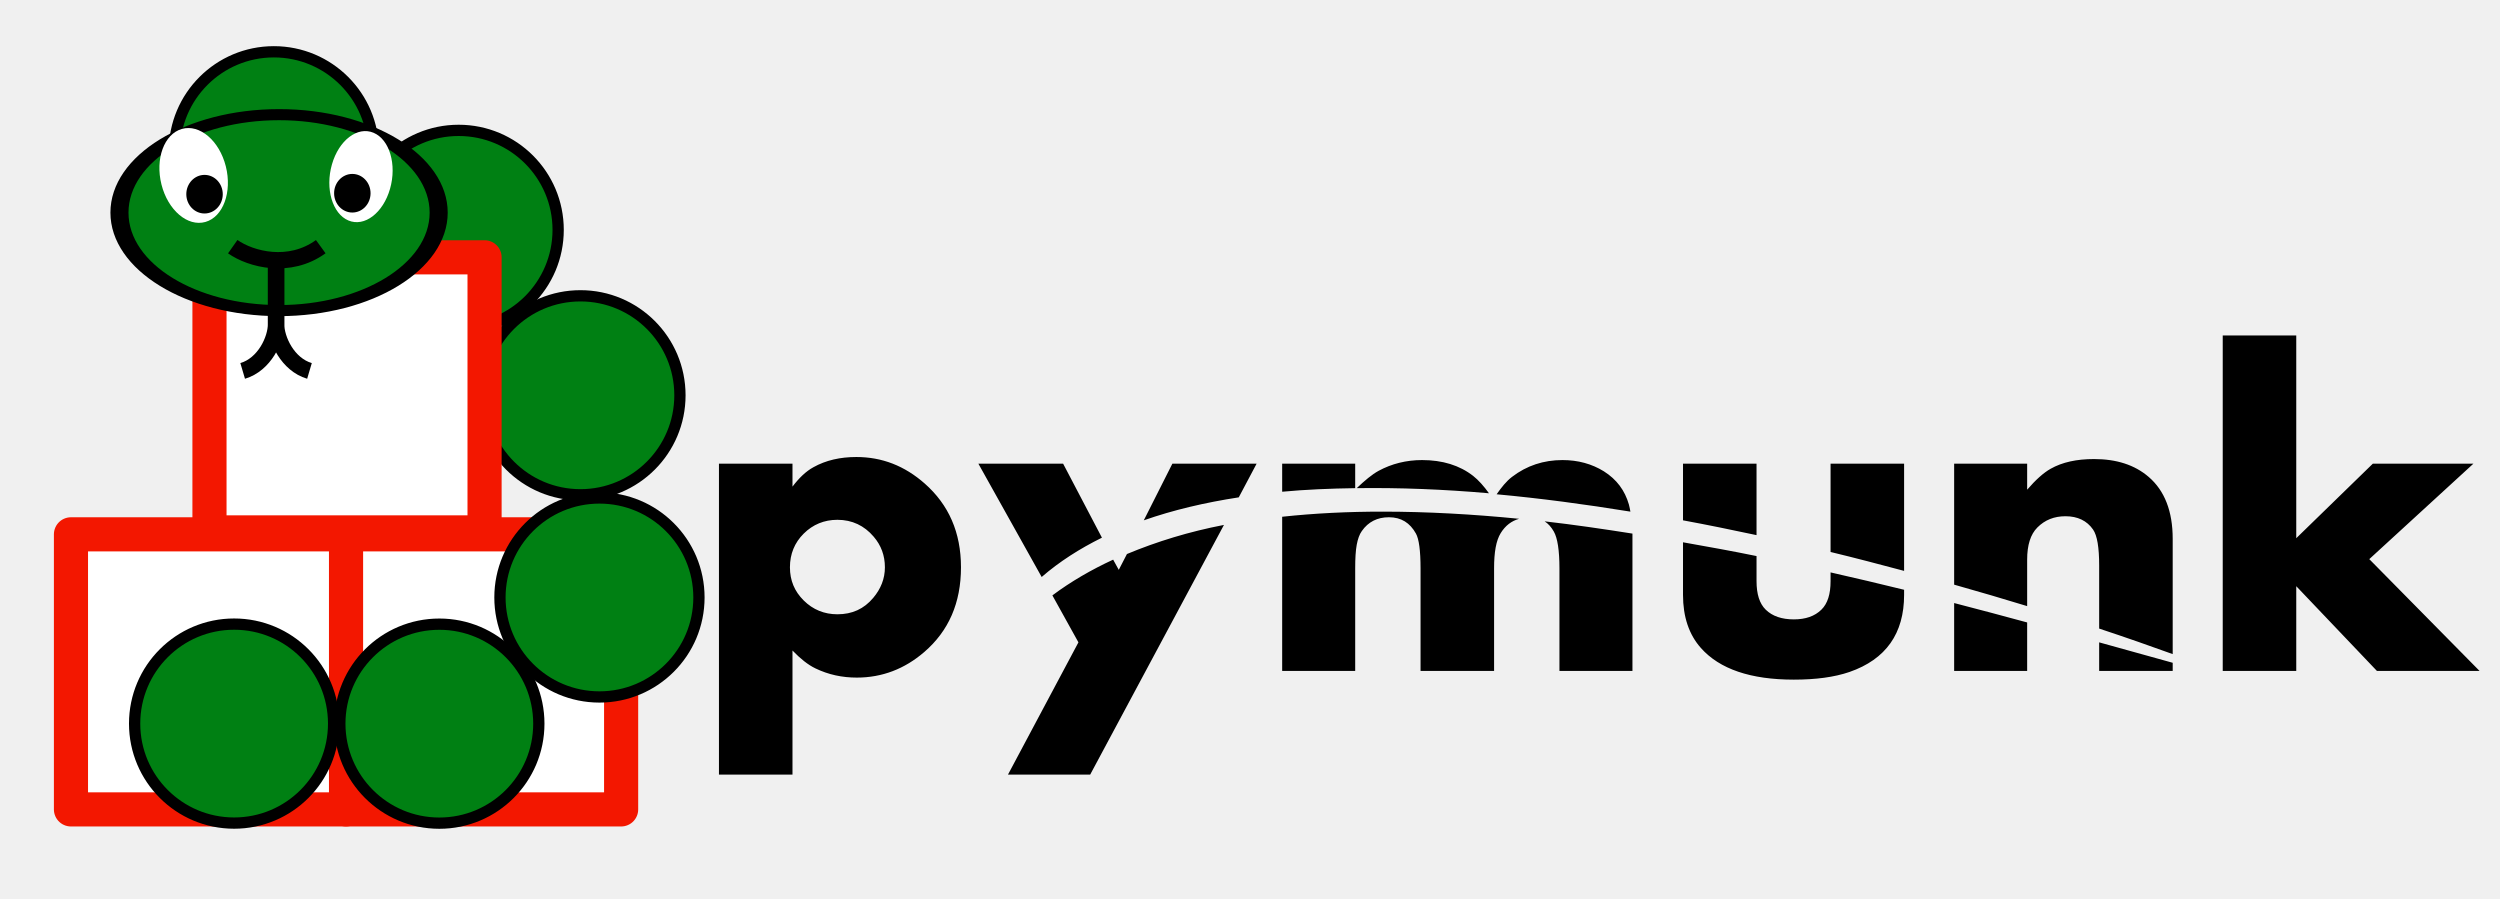
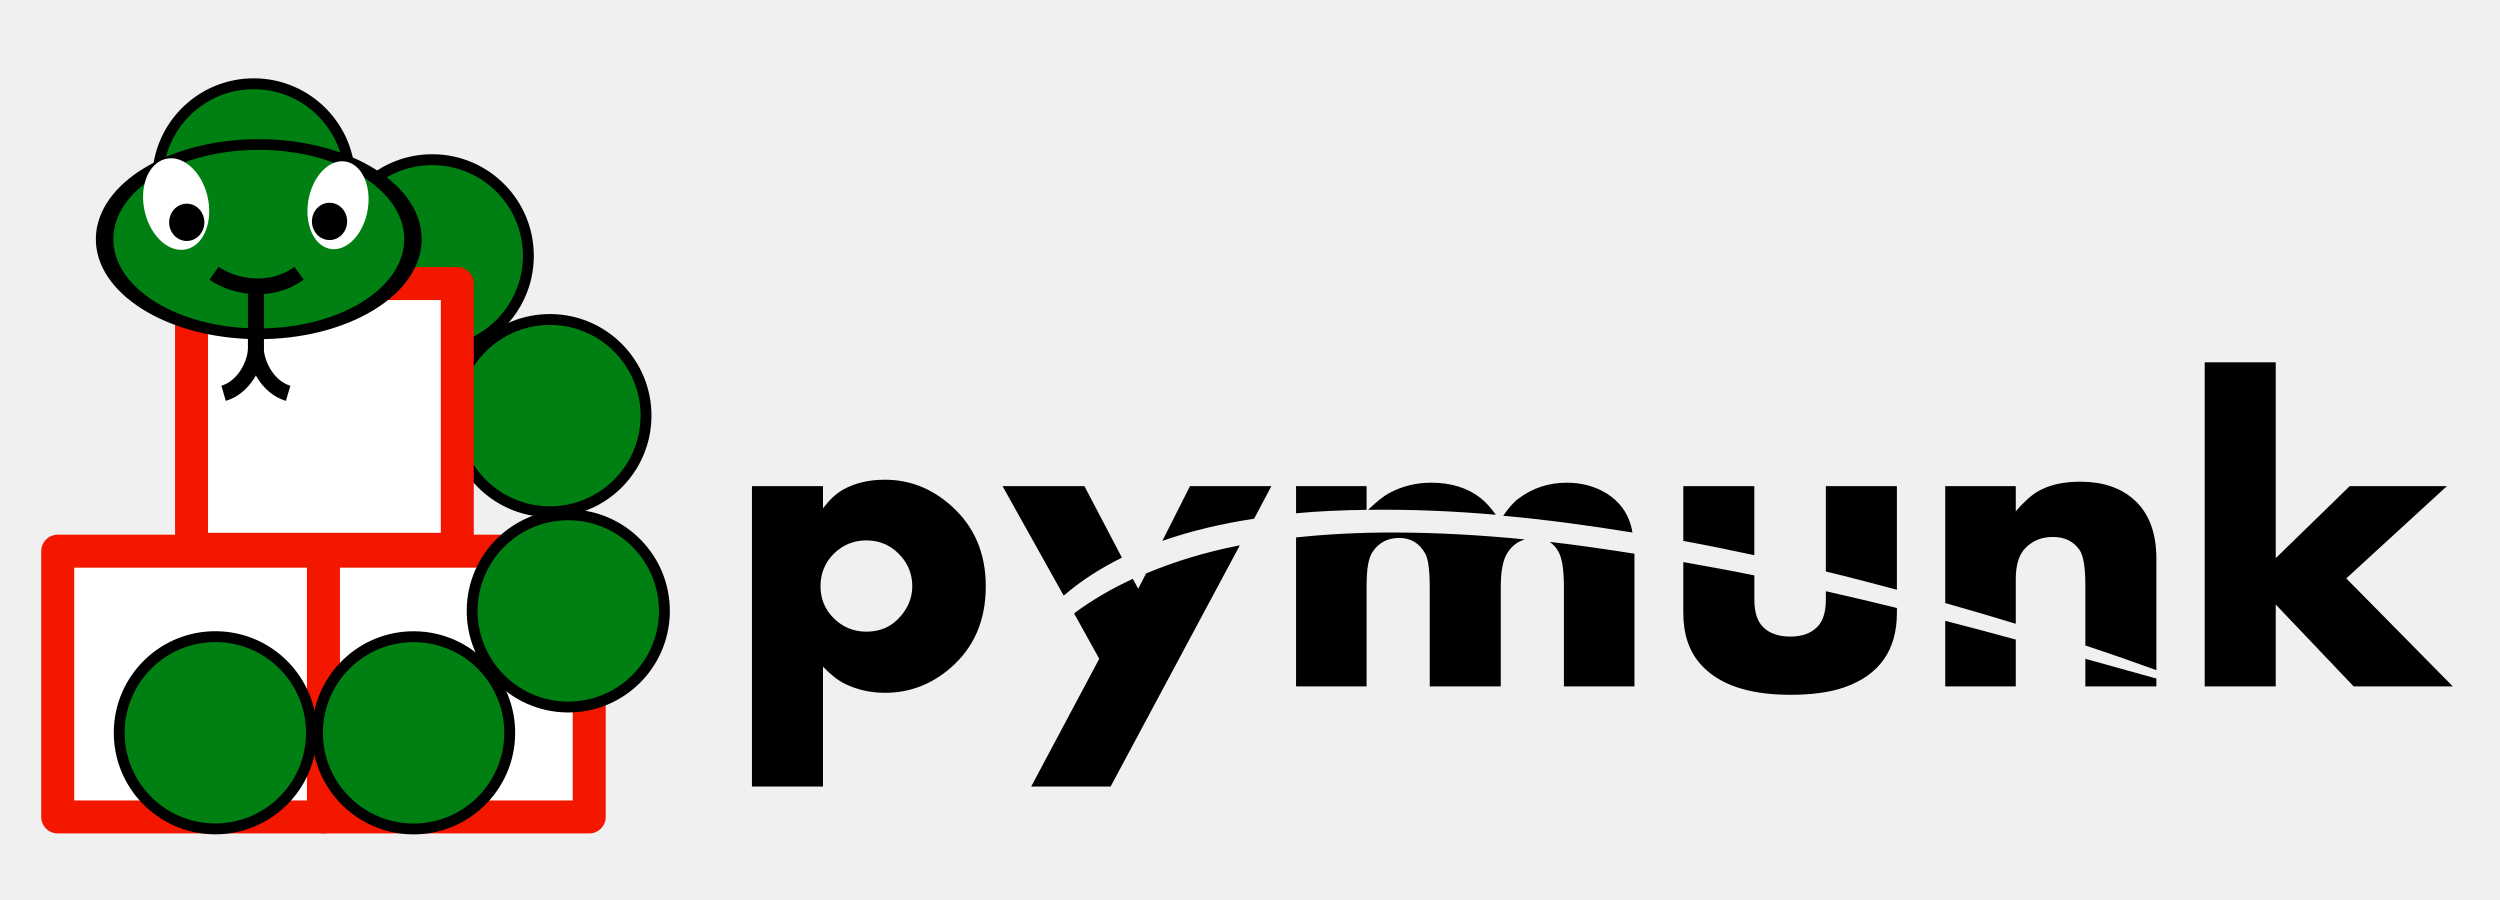
- <svg xmlns="http://www.w3.org/2000/svg" width="153" height="55" id="svg2" version="1.0">
+ <svg xmlns="http://www.w3.org/2000/svg" width="200" height="72" id="svg2" version="1.0">
  <defs id="defs4">
    </defs>
-   <g id="layer1">
-     <path style="fill:#008013;fill-opacity:1;stroke:#000000;stroke-width:16.5;stroke-linecap:round;stroke-linejoin:round;stroke-miterlimit:4;stroke-dasharray:none;stroke-opacity:1" id="path3335" d="M 1842.845,585.695 A 145.714,145.714 0 1 1 1842.845,585.649" transform="matrix(4.1788704e-2,0,0,4.1788704e-2,-35.39795,-0.281823)" />
-     <path style="fill:#008013;fill-opacity:1;stroke:#000000;stroke-width:16.5;stroke-linecap:round;stroke-linejoin:round;stroke-miterlimit:4;stroke-dasharray:none;stroke-opacity:1" id="path3339" d="M 1842.845,585.695 A 145.714,145.714 0 1 1 1842.845,585.649" transform="matrix(4.1788704e-2,0,0,4.1788704e-2,-54.16102,-15.21557)" />
-     <path transform="matrix(4.1788704e-2,0,0,4.1788704e-2,-42.85116,-10.40658)" d="M 1842.845,585.695 A 145.714,145.714 0 1 1 1842.845,585.649" id="path3337" style="fill:#008013;fill-opacity:1;stroke:#000000;stroke-width:16.5;stroke-linecap:round;stroke-linejoin:round;stroke-miterlimit:4;stroke-dasharray:none;stroke-opacity:1" />
-     <rect style="fill:#ffffff;fill-opacity:1;stroke:#f31700;stroke-width:2.089;stroke-linecap:round;stroke-linejoin:round;stroke-miterlimit:4;stroke-dasharray:none;stroke-opacity:1" id="rect3329" width="16.835" height="16.835" x="4.343" y="32.701" ry="0" />
-     <rect style="fill:#ffffff;fill-opacity:1;stroke:#f31700;stroke-width:2.089;stroke-linecap:round;stroke-linejoin:round;stroke-miterlimit:4;stroke-dasharray:none;stroke-opacity:1" id="rect3333" width="16.835" height="16.835" x="12.82" y="15.747" ry="0" />
-     <rect ry="0" y="32.701" x="21.178" height="16.835" width="16.835" id="rect3331" style="fill:#ffffff;fill-opacity:1;stroke:#f31700;stroke-width:2.089;stroke-linecap:round;stroke-linejoin:round;stroke-miterlimit:4;stroke-dasharray:none;stroke-opacity:1" />
-     <path style="fill:#008013;fill-opacity:1;stroke:#000000;stroke-width:16.5;stroke-linecap:round;stroke-linejoin:round;stroke-miterlimit:4;stroke-dasharray:none;stroke-opacity:1" id="path3343" d="M 1842.845,585.695 A 145.714,145.714 0 1 1 1842.845,585.649" transform="matrix(4.1788704e-2,0,0,4.1788704e-2,-34.23453,12.09061)" />
-     <path transform="matrix(4.1788704e-2,0,0,4.1788704e-2,-44.03363,19.81362)" d="M 1842.845,585.695 A 145.714,145.714 0 1 1 1842.845,585.649" id="path3362" style="fill:#008013;fill-opacity:1;stroke:#000000;stroke-width:16.5;stroke-linecap:round;stroke-linejoin:round;stroke-miterlimit:4;stroke-dasharray:none;stroke-opacity:1" />
-     <path style="fill:#008013;fill-opacity:1;stroke:#000000;stroke-width:16.5;stroke-linecap:round;stroke-linejoin:round;stroke-miterlimit:4;stroke-dasharray:none;stroke-opacity:1" id="path3364" d="M 1842.845,585.695 A 145.714,145.714 0 1 1 1842.845,585.649" transform="matrix(4.1788704e-2,0,0,4.1788704e-2,-56.59262,19.80989)" />
-     <path style="fill:#008013;fill-opacity:1;stroke:#000000;stroke-width:16.5;stroke-linecap:round;stroke-linejoin:round;stroke-miterlimit:4;stroke-dasharray:none;stroke-opacity:1" id="path3368" d="M 1842.845,585.695 A 145.714,145.714 0 1 1 1842.845,585.649" transform="matrix(6.7035175e-2,0,0,4.1146047e-2,-96.68873,-11.08526)" />
-     <path transform="matrix(5.7425161e-2,-1.6243557e-2,1.9339541e-2,7.6647479e-2,-45.73005,18.69717)" d="M 1002.854,101.419 A 34.286,37.143 0 1 1 1002.854,101.407" id="path3370" style="fill:#ffffff;fill-opacity:1;stroke:none;stroke-width:16.5;stroke-linecap:round;stroke-linejoin:round;stroke-miterlimit:4;stroke-dasharray:none;stroke-opacity:1" />
-     <path style="fill:#ffffff;fill-opacity:1;stroke:none;stroke-width:16.5;stroke-linecap:round;stroke-linejoin:round;stroke-miterlimit:4;stroke-dasharray:none;stroke-opacity:1" id="path3382" d="M 1002.854,101.419 A 34.286,37.143 0 1 1 1002.854,101.407" transform="matrix(5.186064e-2,2.1762994e-2,-2.0674501e-2,7.2283867e-2,-26.04174,-17.60002)" />
-     <path style="fill:#000000;fill-opacity:1;stroke:none;stroke-width:50;stroke-linecap:round;stroke-linejoin:round;stroke-miterlimit:4;stroke-dasharray:none;stroke-opacity:1" id="path3388" d="M 1197.66,156.657 A 24.307,25.412 0 1 1 1197.66,156.649" transform="matrix(4.5891699e-2,0,0,4.648385e-2,-32.28427,4.543769)" />
-     <path style="fill:none;fill-rule:evenodd;stroke:#000000;stroke-width:1px;stroke-linecap:butt;stroke-linejoin:miter;stroke-opacity:1" d="M 14.244,15.096 C 15.356,15.878 17.709,16.489 19.63,15.096" id="path3392" />
-     <path style="font-size:40px;font-style:normal;font-weight:bold;line-height:125%;fill:#000000;fill-opacity:1;stroke:none;stroke-width:1px;stroke-linecap:butt;stroke-linejoin:miter;stroke-opacity:1;font-family:Bitstream Vera Sans" d="M 136.031 20.531 L 136.031 41.062 L 140.531 41.062 L 140.531 35.875 L 145.469 41.062 L 151.75 41.062 L 145 34.219 L 151.375 28.375 L 145.219 28.375 L 140.531 32.938 L 140.531 20.531 L 136.031 20.531 z M 52.406 27.969 C 51.431 27.969 50.547 28.165 49.781 28.594 C 49.316 28.849 48.901 29.253 48.5 29.781 L 48.5 28.375 L 44 28.375 L 44 47.406 L 48.5 47.406 L 48.5 39.812 C 48.983 40.314 49.451 40.688 49.906 40.906 C 50.699 41.289 51.535 41.469 52.438 41.469 C 53.987 41.469 55.368 40.936 56.562 39.906 C 58.066 38.612 58.812 36.888 58.812 34.719 C 58.812 32.586 58.061 30.888 56.594 29.594 C 55.363 28.509 53.983 27.969 52.406 27.969 z M 128.156 28.094 C 127.09 28.094 126.211 28.286 125.5 28.688 C 125.062 28.934 124.582 29.367 124.062 29.969 L 124.062 28.375 L 119.594 28.375 L 119.594 35.781 C 121.141 36.218 122.64 36.658 124.062 37.094 L 124.062 34.25 C 124.062 33.357 124.268 32.701 124.688 32.281 C 125.152 31.816 125.723 31.594 126.406 31.594 C 127.154 31.594 127.72 31.868 128.094 32.406 C 128.349 32.771 128.469 33.504 128.469 34.625 L 128.469 38.469 C 130.15 39.025 131.621 39.544 132.969 40.031 L 132.969 32.969 C 132.969 31.292 132.475 30.026 131.5 29.188 C 130.643 28.449 129.523 28.094 128.156 28.094 z M 87.031 28.156 C 86.056 28.156 85.168 28.384 84.375 28.812 C 83.961 29.037 83.526 29.407 83.031 29.875 C 85.647 29.84 88.35 29.945 91.125 30.188 C 90.817 29.759 90.487 29.384 90.156 29.125 C 89.327 28.478 88.28 28.156 87.031 28.156 z M 95.625 28.156 C 94.467 28.156 93.434 28.495 92.531 29.188 C 92.186 29.452 91.886 29.831 91.594 30.25 C 94.296 30.499 97.038 30.867 99.781 31.312 C 99.754 31.167 99.724 31.005 99.688 30.875 C 99.441 30.018 98.949 29.345 98.156 28.844 C 97.418 28.388 96.573 28.156 95.625 28.156 z M 59.875 28.375 L 63.75 35.312 C 64.836 34.37 66.072 33.583 67.438 32.906 L 65.062 28.375 L 59.875 28.375 z M 71.75 28.375 L 70 31.844 C 71.789 31.215 73.739 30.757 75.812 30.438 L 76.906 28.375 L 71.75 28.375 z M 78.469 28.375 L 78.469 30.094 C 79.914 29.958 81.408 29.898 82.938 29.875 L 82.938 28.375 L 78.469 28.375 z M 103 28.375 L 103 31.844 C 104.516 32.125 106.007 32.43 107.5 32.75 L 107.5 28.375 L 103 28.375 z M 112.031 28.375 L 112.031 33.781 C 113.572 34.153 115.058 34.546 116.531 34.938 L 116.531 28.375 L 112.031 28.375 z M 84.656 31.312 C 82.523 31.31 80.461 31.411 78.469 31.625 L 78.469 41.062 L 82.938 41.062 L 82.938 34.781 C 82.937 34.171 82.967 33.695 83.031 33.344 C 83.095 32.993 83.198 32.701 83.344 32.5 C 83.736 31.935 84.298 31.656 85 31.656 C 85.757 31.656 86.292 32 86.656 32.656 C 86.839 32.984 86.937 33.688 86.938 34.781 L 86.938 41.062 L 91.438 41.062 L 91.438 34.781 C 91.437 33.797 91.561 33.081 91.844 32.625 C 92.13 32.163 92.506 31.882 92.969 31.75 C 90.14 31.469 87.353 31.315 84.656 31.312 z M 51.25 31.812 C 52.152 31.813 52.895 32.169 53.469 32.844 C 53.924 33.372 54.156 33.999 54.156 34.719 C 54.156 35.421 53.902 36.047 53.438 36.594 C 52.872 37.268 52.152 37.594 51.25 37.594 C 50.448 37.594 49.753 37.311 49.188 36.75 C 48.622 36.189 48.344 35.521 48.344 34.719 C 48.344 33.908 48.627 33.212 49.188 32.656 C 49.748 32.1 50.439 31.813 51.25 31.812 z M 94.531 31.906 C 94.759 32.053 94.938 32.258 95.094 32.531 C 95.322 32.932 95.437 33.688 95.438 34.781 L 95.438 41.062 L 99.906 41.062 L 99.906 32.812 C 99.906 32.756 99.907 32.712 99.906 32.656 C 98.114 32.374 96.313 32.109 94.531 31.906 z M 74.906 32.125 C 72.78 32.536 70.805 33.14 68.969 33.906 L 68.469 34.875 L 68.125 34.25 C 66.793 34.866 65.534 35.592 64.406 36.438 L 66 39.312 L 61.688 47.406 L 66.719 47.406 L 74.906 32.125 z M 103 33.188 L 103 36.406 C 103 37.746 103.365 38.836 104.094 39.656 C 105.242 40.951 107.147 41.594 109.781 41.594 C 111.121 41.594 112.258 41.444 113.188 41.125 C 115.421 40.35 116.531 38.767 116.531 36.406 L 116.531 36.094 C 115.052 35.725 113.568 35.384 112.031 35.031 L 112.031 35.562 C 112.031 36.355 111.852 36.939 111.469 37.312 C 111.059 37.714 110.501 37.906 109.781 37.906 C 109.052 37.906 108.473 37.714 108.062 37.312 C 107.68 36.939 107.5 36.355 107.5 35.562 L 107.5 34.031 C 106.008 33.723 104.511 33.458 103 33.188 z M 119.594 36.906 L 119.594 41.062 L 124.062 41.062 L 124.062 38.094 C 122.597 37.693 121.168 37.316 119.594 36.906 z M 128.469 39.312 L 128.469 41.062 L 132.969 41.062 L 132.969 40.562 C 131.626 40.187 130.038 39.754 128.469 39.312 z " id="text2431" />
-     <path style="fill:none;fill-rule:evenodd;stroke:#000000;stroke-width:1px;stroke-linecap:butt;stroke-linejoin:miter;stroke-opacity:1" d="M 16.892,16.055 C 16.892,18.367 16.892,17.442 16.892,19.841 C 16.892,20.782 16.184,22.306 14.851,22.7" id="path2413" />
-     <path id="path2417" d="M 16.899,16.055 C 16.899,18.367 16.899,17.442 16.899,19.841 C 16.899,20.782 17.607,22.306 18.94,22.7" style="fill:none;fill-rule:evenodd;stroke:#000000;stroke-width:1px;stroke-linecap:butt;stroke-linejoin:miter;stroke-opacity:1" />
-     <path transform="matrix(4.5891699e-2,0,0,4.648385e-2,-41.32971,4.602379)" d="M 1197.66,156.657 A 24.307,25.412 0 1 1 1197.66,156.649" id="path2419" style="fill:#000000;fill-opacity:1;stroke:none;stroke-width:50;stroke-linecap:round;stroke-linejoin:round;stroke-miterlimit:4;stroke-dasharray:none;stroke-opacity:1" />
+   <g id="layer1" transform="translate(0,17)">
+     <path style="fill:#008013;fill-opacity:1;stroke:#000000;stroke-width:16.5;stroke-linecap:round;stroke-linejoin:round;stroke-miterlimit:4;stroke-opacity:1;stroke-dasharray:none" id="path3335" d="m 1842.845,585.695 a 145.714,145.714 0 1 1 6e-4,-0.046" transform="matrix(0.05277191,0,0,0.05277191,-45.56842,-14.5577)" />
+     <path style="fill:#008013;fill-opacity:1;stroke:#000000;stroke-width:16.5;stroke-linecap:round;stroke-linejoin:round;stroke-miterlimit:4;stroke-opacity:1;stroke-dasharray:none" id="path3339" d="m 1842.845,585.695 a 145.714,145.714 0 1 1 6e-4,-0.046" transform="matrix(0.05277191,0,0,0.05277191,-69.26295,-33.41644)" />
+     <path transform="matrix(0.05277191,0,0,0.05277191,-54.98054,-27.34352)" d="m 1842.845,585.695 a 145.714,145.714 0 1 1 6e-4,-0.046" id="path3337" style="fill:#008013;fill-opacity:1;stroke:#000000;stroke-width:16.5;stroke-linecap:round;stroke-linejoin:round;stroke-miterlimit:4;stroke-opacity:1;stroke-dasharray:none" />
+     <rect style="fill:#ffffff;fill-opacity:1;stroke:#f31700;stroke-width:2.639;stroke-linecap:round;stroke-linejoin:round;stroke-miterlimit:4;stroke-opacity:1;stroke-dasharray:none" id="rect3329" width="21.26" height="21.26" x="4.618" y="27.094" ry="0" />
+     <rect style="fill:#ffffff;fill-opacity:1;stroke:#f31700;stroke-width:2.639;stroke-linecap:round;stroke-linejoin:round;stroke-miterlimit:4;stroke-opacity:1;stroke-dasharray:none" id="rect3333" width="21.26" height="21.26" x="15.323" y="5.684" ry="0" />
+     <rect ry="0" y="27.094" x="25.877" height="21.26" width="21.26" id="rect3331" style="fill:#ffffff;fill-opacity:1;stroke:#f31700;stroke-width:2.639;stroke-linecap:round;stroke-linejoin:round;stroke-miterlimit:4;stroke-opacity:1;stroke-dasharray:none" />
+     <path style="fill:#008013;fill-opacity:1;stroke:#000000;stroke-width:16.5;stroke-linecap:round;stroke-linejoin:round;stroke-miterlimit:4;stroke-opacity:1;stroke-dasharray:none" id="path3343" d="m 1842.845,585.695 a 145.714,145.714 0 1 1 6e-4,-0.046" transform="matrix(0.05277191,0,0,0.05277191,-44.09922,1.066551)" />
+     <path transform="matrix(0.05277191,0,0,0.05277191,-56.47379,10.81937)" d="m 1842.845,585.695 a 145.714,145.714 0 1 1 6e-4,-0.046" id="path3362" style="fill:#008013;fill-opacity:1;stroke:#000000;stroke-width:16.5;stroke-linecap:round;stroke-linejoin:round;stroke-miterlimit:4;stroke-opacity:1;stroke-dasharray:none" />
+     <path style="fill:#008013;fill-opacity:1;stroke:#000000;stroke-width:16.5;stroke-linecap:round;stroke-linejoin:round;stroke-miterlimit:4;stroke-opacity:1;stroke-dasharray:none" id="path3364" d="m 1842.845,585.695 a 145.714,145.714 0 1 1 6e-4,-0.046" transform="matrix(0.05277191,0,0,0.05277191,-72.33364,10.81466)" />
+     <path style="fill:#008013;fill-opacity:1;stroke:#000000;stroke-width:16.5;stroke-linecap:round;stroke-linejoin:round;stroke-miterlimit:4;stroke-opacity:1;stroke-dasharray:none" id="path3368" d="m 1842.845,585.695 a 145.714,145.714 0 1 1 6e-4,-0.046" transform="matrix(0.08465385,0,0,0.05196035,-122.9681,-28.20057)" />
+     <path transform="matrix(0.07251807,-0.02051282,0.02442251,0.09679253,-58.61608,9.40949)" d="m 1002.854,101.419 a 34.286,37.143 0 1 1 10e-5,-0.012" id="path3370" style="fill:#ffffff;fill-opacity:1;stroke:none" />
+     <path style="fill:#ffffff;fill-opacity:1;stroke:none" id="path3382" d="m 1002.854,101.419 a 34.286,37.143 0 1 1 10e-5,-0.012" transform="matrix(0.06549103,0.0274829,-0.02610833,0.09128204,-33.75314,-36.42759)" />
+     <path style="fill:#000000;fill-opacity:1;stroke:none" id="path3388" d="m 1197.66,156.657 a 24.307,25.412 0 1 1 10e-5,-0.008" transform="matrix(0.0579533,0,0,0.05870107,-41.63638,-8.463811)" />
+     <path style="fill:none;stroke:#000000;stroke-width:1.263px;stroke-linecap:butt;stroke-linejoin:miter;stroke-opacity:1" d="m 17.121,4.861 c 1.404,0.988 4.375,1.76 6.802,0" id="path3392" />
+     <path style="font-size:40px;font-style:normal;font-weight:bold;line-height:125%;fill:#000000;fill-opacity:1;stroke:none;font-family:Bitstream Vera Sans" d="m 176.376,11.986 0,25.927 5.683,0 0,-6.551 6.235,6.551 7.932,0 -8.524,-8.642 8.051,-7.38 -7.774,0 -5.92,5.762 0,-15.667 -5.683,0 z M 70.772,21.378 c -1.232,1.6e-5 -2.348,0.248 -3.315,0.789 -0.587,0.322 -1.112,0.832 -1.618,1.5 l 0,-1.776 -5.683,0 0,24.033 5.683,0 0,-9.59 c 0.61,0.633 1.2,1.105 1.776,1.381 1.001,0.483 2.057,0.71 3.197,0.71 1.957,0 3.701,-0.673 5.209,-1.973 1.899,-1.634 2.841,-3.811 2.841,-6.551 -2e-5,-2.693 -0.949,-4.838 -2.802,-6.472 -1.554,-1.37 -3.297,-2.052 -5.288,-2.052 z m 95.659,0.158 c -1.347,1.8e-5 -2.457,0.243 -3.354,0.75 -0.552,0.311 -1.159,0.858 -1.815,1.618 l 0,-2.013 -5.643,0 0,9.353 c 1.954,0.552 3.846,1.108 5.643,1.657 l 0,-3.591 c -2e-5,-1.128 0.26,-1.957 0.789,-2.486 0.587,-0.587 1.307,-0.868 2.171,-0.868 0.944,1.2e-5 1.659,0.347 2.131,1.026 0.322,0.46 0.474,1.386 0.474,2.802 l 0,4.854 c 2.123,0.702 3.981,1.357 5.683,1.973 l 0,-8.919 c 0,-2.118 -0.623,-3.716 -1.855,-4.775 -1.082,-0.932 -2.496,-1.381 -4.223,-1.381 z m -51.934,0.079 c -1.232,1.8e-5 -2.353,0.288 -3.354,0.829 -0.522,0.283 -1.072,0.75 -1.697,1.342 3.304,-0.044 6.717,0.089 10.221,0.395 -0.389,-0.542 -0.806,-1.015 -1.223,-1.342 -1.047,-0.817 -2.369,-1.223 -3.946,-1.223 z m 10.852,0 c -1.462,1.8e-5 -2.767,0.428 -3.907,1.302 -0.436,0.334 -0.815,0.813 -1.184,1.342 3.412,0.314 6.876,0.779 10.339,1.342 -0.035,-0.184 -0.072,-0.388 -0.118,-0.552 -0.311,-1.082 -0.932,-1.932 -1.934,-2.565 -0.932,-0.575 -2,-0.868 -3.197,-0.868 z m -45.146,0.276 4.893,8.761 c 1.371,-1.191 2.933,-2.184 4.657,-3.039 l -2.999,-5.722 -6.551,0 z m 14.996,0 -2.21,4.38 c 2.259,-0.794 4.722,-1.373 7.34,-1.776 l 1.381,-2.605 -6.511,0 z m 8.485,0 0,2.17 c 1.825,-0.171 3.711,-0.248 5.643,-0.276 l 0,-1.894 -5.643,0 z m 30.979,0 0,4.38 c 1.915,0.355 3.798,0.74 5.683,1.144 l 0,-5.525 -5.683,0 z m 11.405,0 0,6.827 c 1.945,0.469 3.822,0.965 5.683,1.46 l 0,-8.287 -5.683,0 z m -34.57,3.71 c -2.694,-0.003 -5.298,0.125 -7.814,0.395 l 0,11.918 5.643,0 0,-7.932 c -1e-5,-0.771 0.038,-1.372 0.118,-1.815 0.081,-0.443 0.21,-0.812 0.395,-1.066 0.495,-0.714 1.205,-1.065 2.092,-1.066 0.955,1.2e-5 1.631,0.434 2.092,1.263 0.23,0.414 0.355,1.302 0.355,2.684 l 0,7.932 5.683,0 0,-7.932 c -2e-5,-1.243 0.156,-2.147 0.513,-2.723 0.361,-0.583 0.837,-0.938 1.421,-1.105 -3.572,-0.354 -7.092,-0.549 -10.497,-0.552 z m -42.186,0.631 c 1.139,1.2e-5 2.077,0.451 2.802,1.302 0.575,0.668 0.868,1.459 0.868,2.368 -1.5e-5,0.886 -0.321,1.677 -0.908,2.368 -0.714,0.852 -1.623,1.263 -2.762,1.263 -1.013,4e-6 -1.891,-0.358 -2.605,-1.066 -0.714,-0.708 -1.066,-1.552 -1.066,-2.565 -8e-6,-1.024 0.358,-1.902 1.066,-2.605 0.708,-0.702 1.58,-1.065 2.605,-1.066 z M 123.969,26.35 c 0.287,0.186 0.514,0.444 0.71,0.789 0.288,0.506 0.434,1.46 0.434,2.841 l 0,7.932 5.643,0 0,-10.418 c 0,-0.072 0.001,-0.127 0,-0.197 -2.264,-0.357 -4.538,-0.691 -6.788,-0.947 z m -24.783,0.276 c -2.685,0.519 -5.179,1.281 -7.498,2.249 l -0.631,1.223 -0.434,-0.789 c -1.682,0.778 -3.272,1.695 -4.696,2.762 l 2.013,3.631 -5.446,10.221 6.354,0 10.339,-19.298 z m 35.478,1.342 0,4.065 c 0,1.692 0.46,3.068 1.381,4.104 1.45,1.634 3.856,2.447 7.182,2.447 1.692,-10e-7 3.127,-0.189 4.302,-0.592 2.82,-0.978 4.223,-2.978 4.223,-5.959 l 0,-0.395 c -1.868,-0.465 -3.742,-0.896 -5.683,-1.342 l 0,0.671 c -2e-5,1.001 -0.227,1.738 -0.71,2.21 -0.518,0.506 -1.222,0.75 -2.131,0.75 -0.921,4e-6 -1.653,-0.243 -2.17,-0.75 -0.483,-0.472 -0.71,-1.209 -0.71,-2.21 l 0,-1.934 c -1.884,-0.389 -3.774,-0.724 -5.683,-1.066 z m 20.955,4.696 0,5.249 5.643,0 0,-3.749 c -1.851,-0.506 -3.656,-0.982 -5.643,-1.5 z m 11.208,3.039 0,2.21 5.683,0 0,-0.631 c -1.695,-0.474 -3.702,-1.021 -5.683,-1.579 z" id="text2431" />
+     <path style="fill:none;stroke:#000000;stroke-width:1.263px;stroke-linecap:butt;stroke-linejoin:miter;stroke-opacity:1" d="m 20.465,6.072 c 0,2.92 2.2e-4,1.752 2.2e-4,4.782 0,1.188 -0.894,3.113 -2.578,3.61" id="path2413" />
+     <path id="path2417" d="m 20.474,6.073 c 0,2.92 -2.22e-4,1.752 -2.22e-4,4.782 0,1.188 0.894,3.113 2.578,3.61" style="fill:none;stroke:#000000;stroke-width:1.263px;stroke-linecap:butt;stroke-linejoin:miter;stroke-opacity:1" />
+     <path transform="matrix(0.0579533,0,0,0.05870107,-53.05922,-8.389797)" d="m 1197.66,156.657 a 24.307,25.412 0 1 1 10e-5,-0.008" id="path2419" style="fill:#000000;fill-opacity:1;stroke:none" />
  </g>
</svg>
